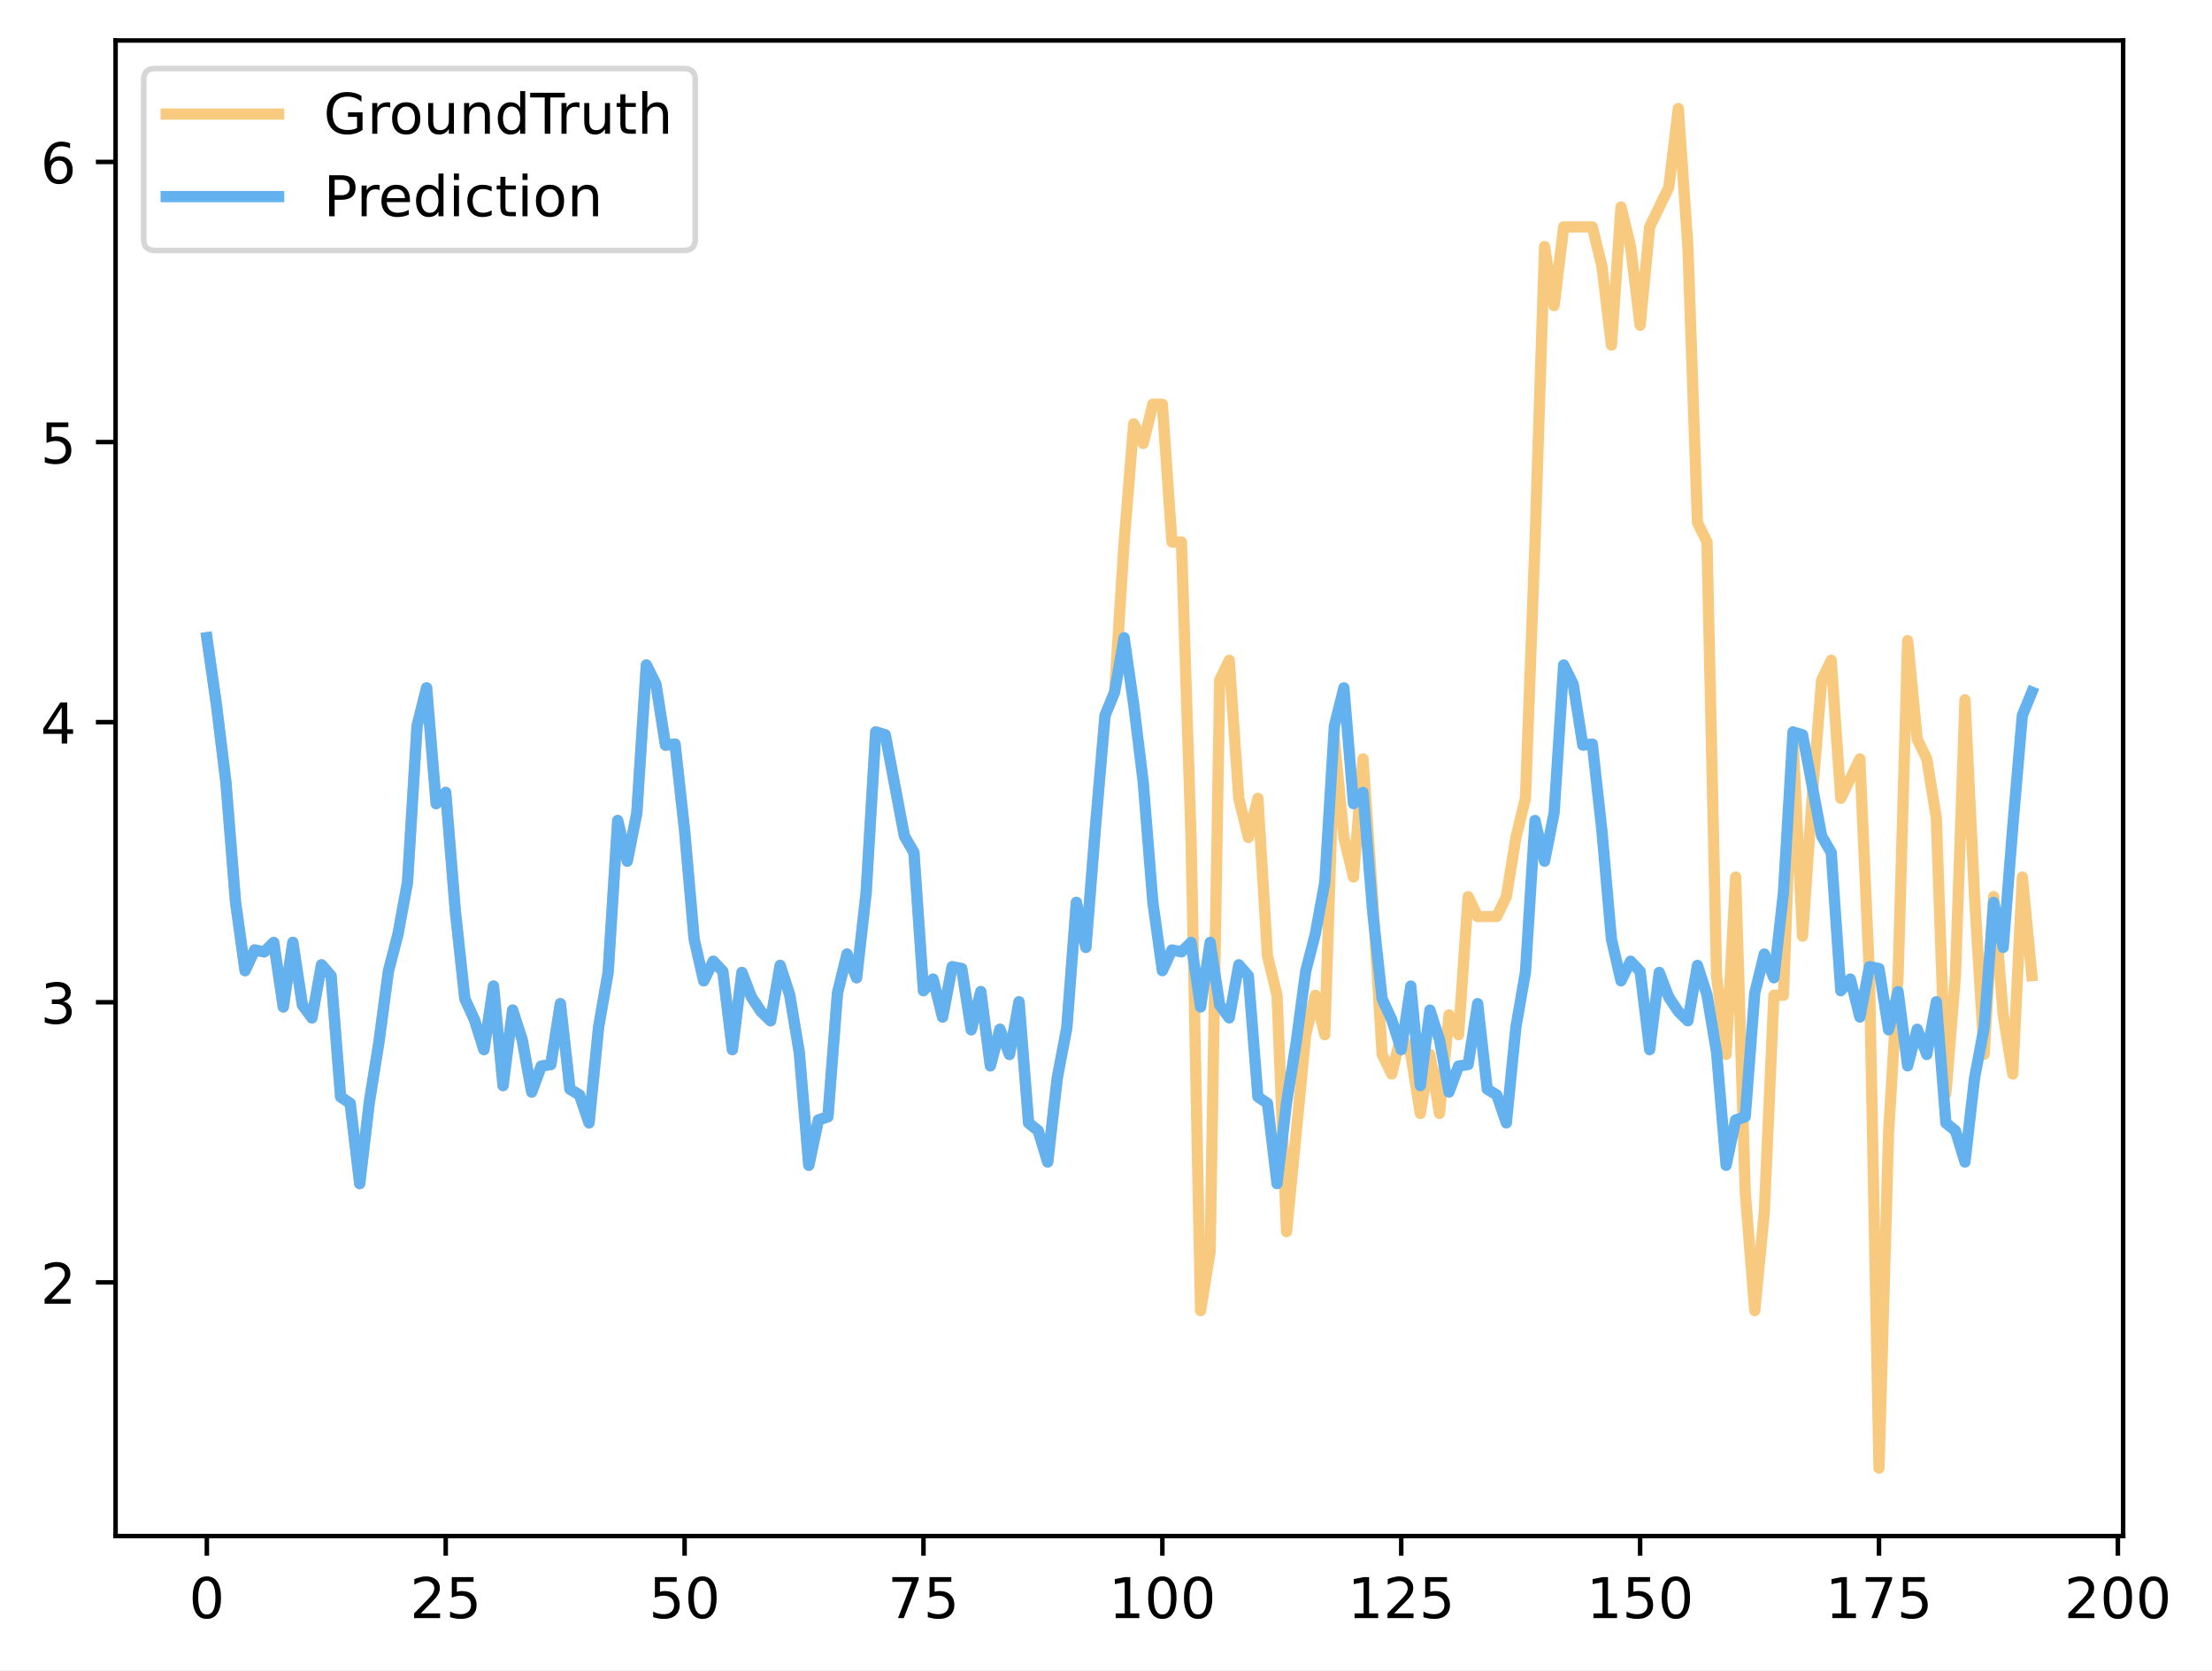
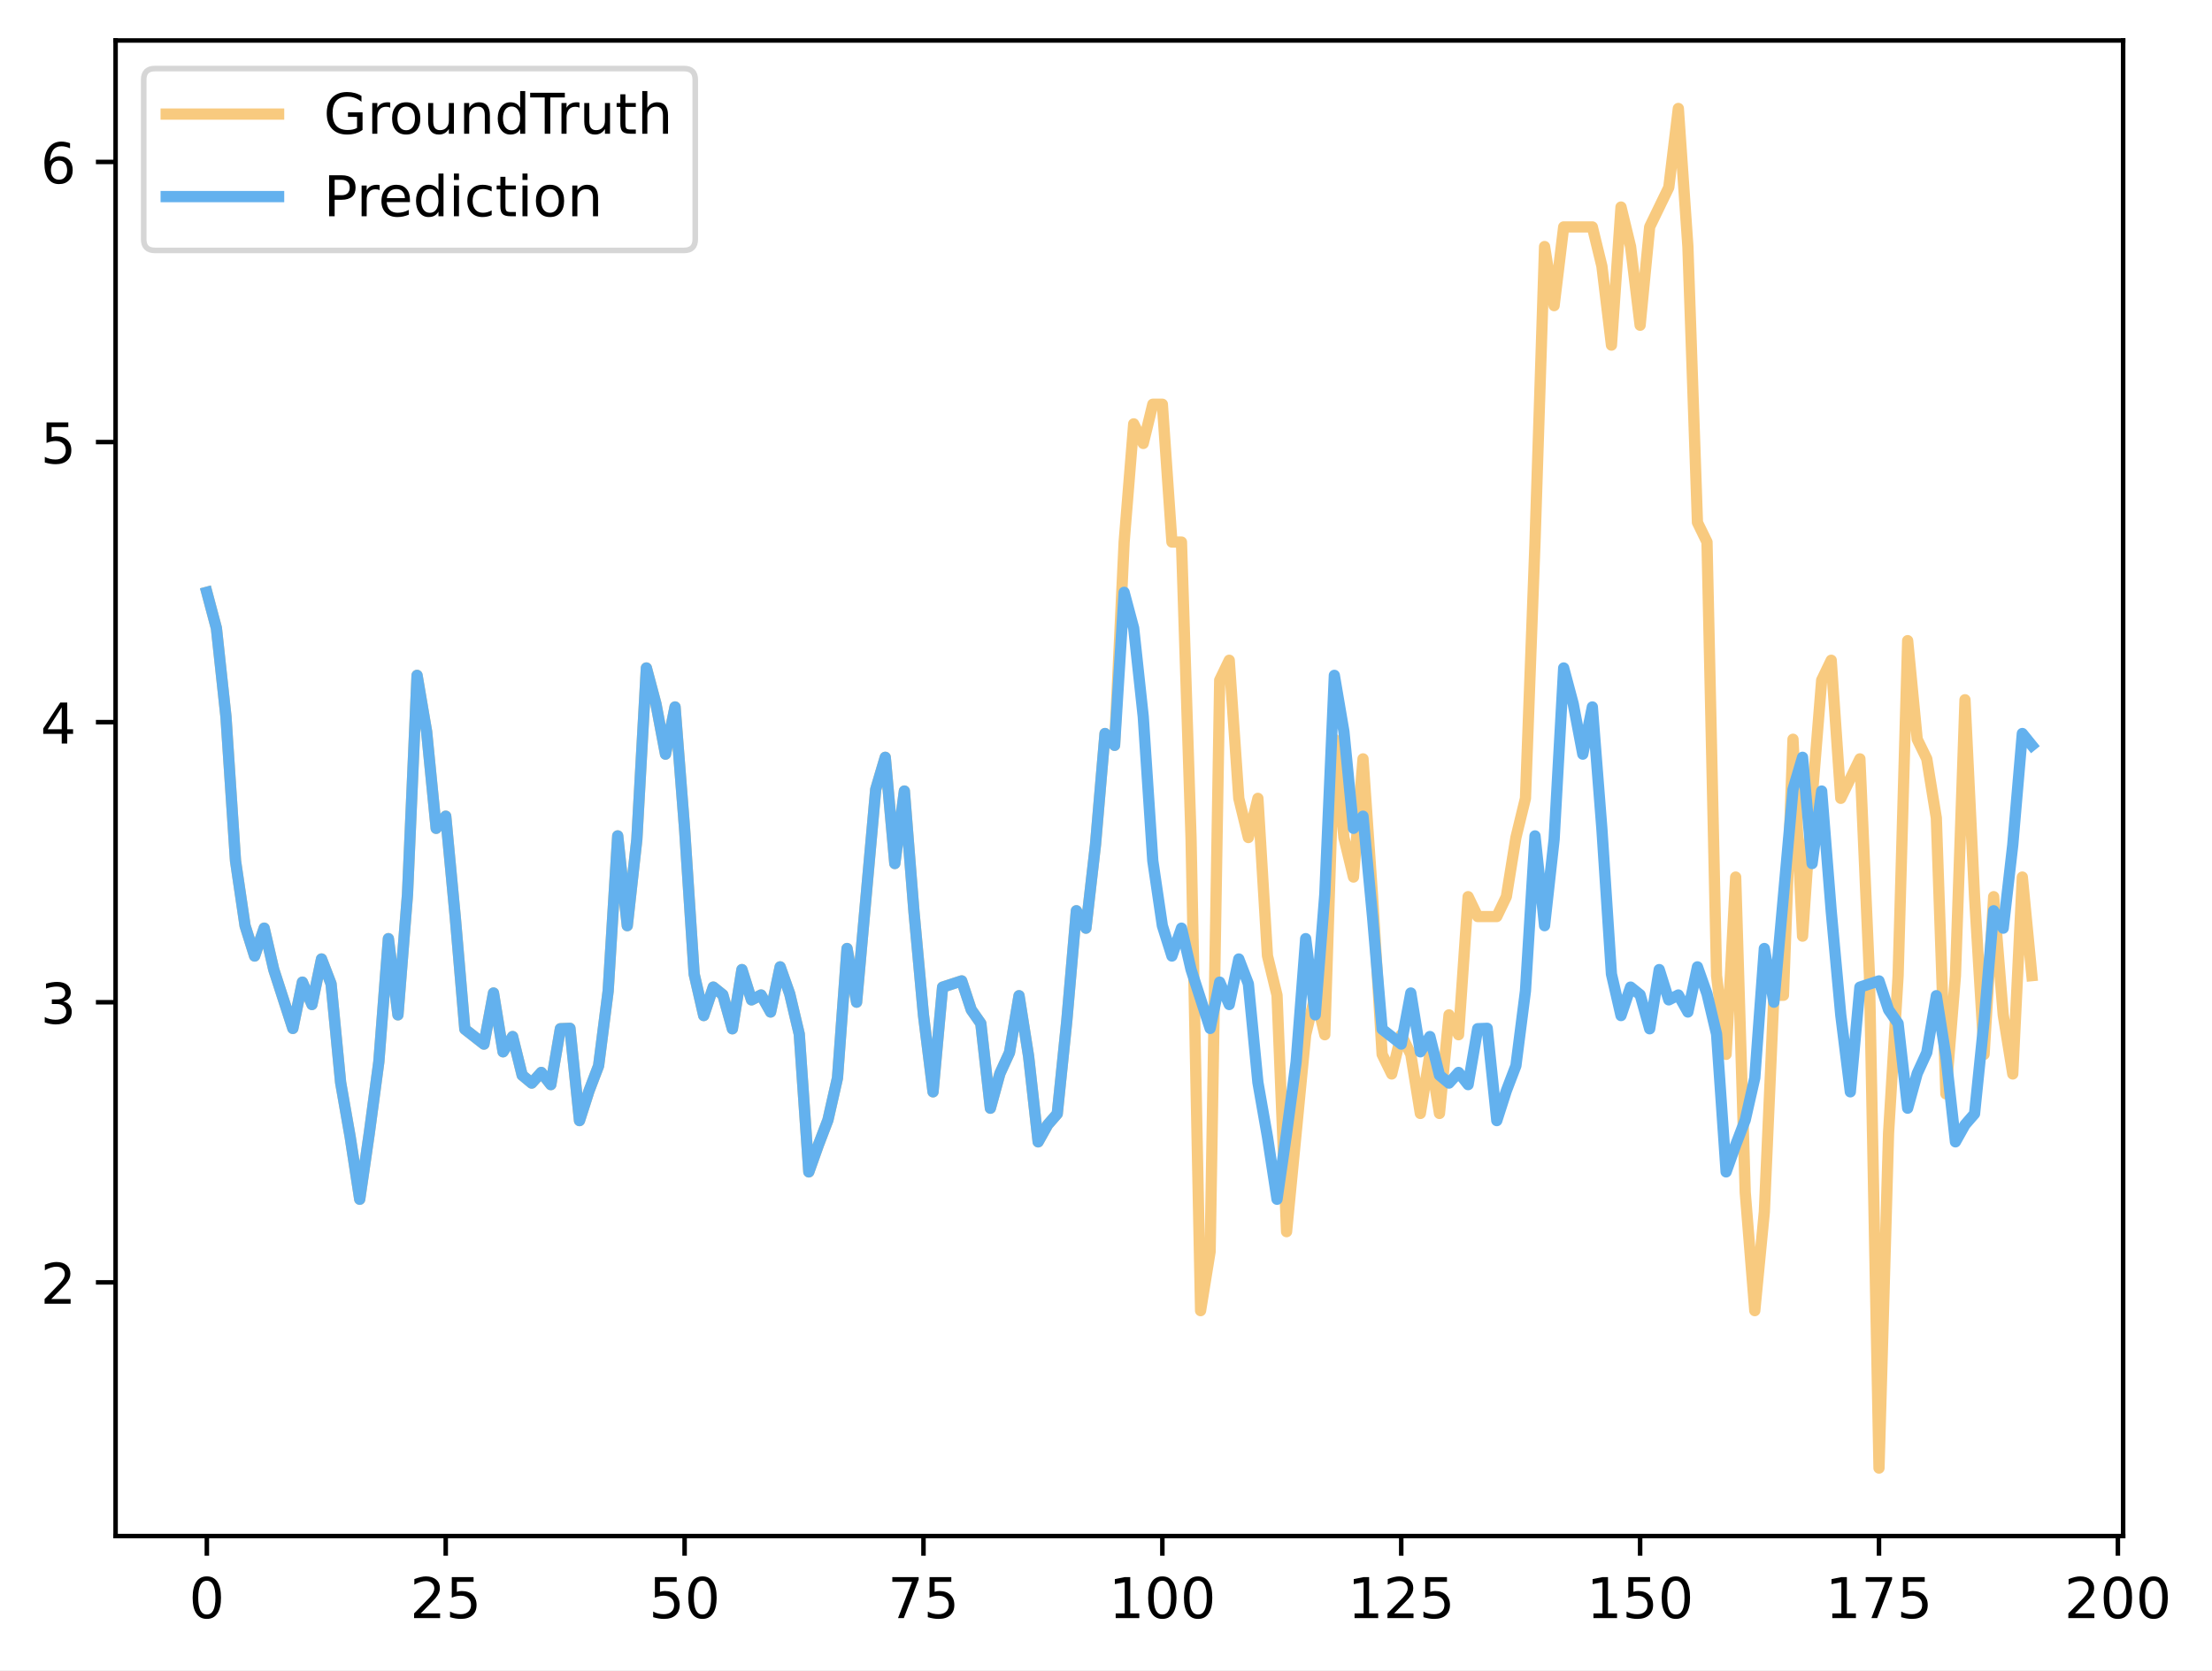
<svg xmlns="http://www.w3.org/2000/svg" xmlns:xlink="http://www.w3.org/1999/xlink" width="393.491pt" height="297.19pt" viewBox="0 0 393.491 297.19" version="1.1">
  <defs>
    <style type="text/css">*{stroke-linejoin: round; stroke-linecap: butt}</style>
  </defs>
  <g id="figure_1">
    <g id="patch_1">
      <path d="M 0 297.19  L 393.491 297.19  L 393.491 0  L 0 0  z " style="fill: #ffffff" />
    </g>
    <g id="axes_1">
      <g id="patch_2">
        <path d="M 20.562 273.312  L 377.683 273.312  L 377.683 7.2  L 20.562 7.2  z " style="fill: #ffffff" />
      </g>
      <g id="matplotlib.axis_1">
        <g id="xtick_1">
          <g id="line2d_1">
            <defs>
-               <path id="mded40fdc91" d="M 0 0  L 0 3.5  " style="stroke: #000000; stroke-width: 0.8" />
+               <path id="m5c684d5321" d="M 0 0  L 0 3.5  " style="stroke: #000000; stroke-width: 0.8" />
            </defs>
            <g>
-               <use xlink:href="#mded40fdc91" x="36.795" y="273.312" style="stroke: #000000; stroke-width: 0.8" />
+               <use xlink:href="#m5c684d5321" x="36.795" y="273.312" style="stroke: #000000; stroke-width: 0.8" />
            </g>
          </g>
          <g id="text_1">
            <g transform="translate(33.61398 287.9104) scale(0.1 -0.1)">
              <defs>
                <path id="DejaVuSans-30" d="M 2034 4250  Q 1547 4250 1301 3770  Q 1056 3291 1056 2328  Q 1056 1369 1301 889  Q 1547 409 2034 409  Q 2525 409 2770 889  Q 3016 1369 3016 2328  Q 3016 3291 2770 3770  Q 2525 4250 2034 4250  z M 2034 4750  Q 2819 4750 3233 4129  Q 3647 3509 3647 2328  Q 3647 1150 3233 529  Q 2819 -91 2034 -91  Q 1250 -91 836 529  Q 422 1150 422 2328  Q 422 3509 836 4129  Q 1250 4750 2034 4750  z " transform="scale(0.015625)" />
              </defs>
              <use xlink:href="#DejaVuSans-30" />
            </g>
          </g>
        </g>
        <g id="xtick_2">
          <g id="line2d_2">
            <g>
-               <use xlink:href="#mded40fdc91" x="79.289" y="273.312" style="stroke: #000000; stroke-width: 0.8" />
+               <use xlink:href="#m5c684d5321" x="79.289" y="273.312" style="stroke: #000000; stroke-width: 0.8" />
            </g>
          </g>
          <g id="text_2">
            <g transform="translate(72.92678 287.9104) scale(0.1 -0.1)">
              <defs>
                <path id="DejaVuSans-32" d="M 1228 531  L 3431 531  L 3431 0  L 469 0  L 469 531  Q 828 903 1448 1529  Q 2069 2156 2228 2338  Q 2531 2678 2651 2914  Q 2772 3150 2772 3378  Q 2772 3750 2511 3984  Q 2250 4219 1831 4219  Q 1534 4219 1204 4116  Q 875 4013 500 3803  L 500 4441  Q 881 4594 1212 4672  Q 1544 4750 1819 4750  Q 2544 4750 2975 4387  Q 3406 4025 3406 3419  Q 3406 3131 3298 2873  Q 3191 2616 2906 2266  Q 2828 2175 2409 1742  Q 1991 1309 1228 531  z " transform="scale(0.015625)" />
                <path id="DejaVuSans-35" d="M 691 4666  L 3169 4666  L 3169 4134  L 1269 4134  L 1269 2991  Q 1406 3038 1543 3061  Q 1681 3084 1819 3084  Q 2600 3084 3056 2656  Q 3513 2228 3513 1497  Q 3513 744 3044 326  Q 2575 -91 1722 -91  Q 1428 -91 1123 -41  Q 819 9 494 109  L 494 744  Q 775 591 1075 516  Q 1375 441 1709 441  Q 2250 441 2565 725  Q 2881 1009 2881 1497  Q 2881 1984 2565 2268  Q 2250 2553 1709 2553  Q 1456 2553 1204 2497  Q 953 2441 691 2322  L 691 4666  z " transform="scale(0.015625)" />
              </defs>
              <use xlink:href="#DejaVuSans-32" />
              <use xlink:href="#DejaVuSans-35" x="63.623" />
            </g>
          </g>
        </g>
        <g id="xtick_3">
          <g id="line2d_3">
            <g>
-               <use xlink:href="#mded40fdc91" x="121.783" y="273.312" style="stroke: #000000; stroke-width: 0.8" />
+               <use xlink:href="#m5c684d5321" x="121.783" y="273.312" style="stroke: #000000; stroke-width: 0.8" />
            </g>
          </g>
          <g id="text_3">
            <g transform="translate(115.4208 287.9104) scale(0.1 -0.1)">
              <use xlink:href="#DejaVuSans-35" />
              <use xlink:href="#DejaVuSans-30" x="63.623" />
            </g>
          </g>
        </g>
        <g id="xtick_4">
          <g id="line2d_4">
            <g>
-               <use xlink:href="#mded40fdc91" x="164.277" y="273.312" style="stroke: #000000; stroke-width: 0.8" />
+               <use xlink:href="#m5c684d5321" x="164.277" y="273.312" style="stroke: #000000; stroke-width: 0.8" />
            </g>
          </g>
          <g id="text_4">
            <g transform="translate(157.9149 287.9104) scale(0.1 -0.1)">
              <defs>
                <path id="DejaVuSans-37" d="M 525 4666  L 3525 4666  L 3525 4397  L 1831 0  L 1172 0  L 2766 4134  L 525 4134  L 525 4666  z " transform="scale(0.015625)" />
              </defs>
              <use xlink:href="#DejaVuSans-37" />
              <use xlink:href="#DejaVuSans-35" x="63.623" />
            </g>
          </g>
        </g>
        <g id="xtick_5">
          <g id="line2d_5">
            <g>
-               <use xlink:href="#mded40fdc91" x="206.771" y="273.312" style="stroke: #000000; stroke-width: 0.8" />
+               <use xlink:href="#m5c684d5321" x="206.771" y="273.312" style="stroke: #000000; stroke-width: 0.8" />
            </g>
          </g>
          <g id="text_5">
            <g transform="translate(197.2277 287.9104) scale(0.1 -0.1)">
              <defs>
                <path id="DejaVuSans-31" d="M 794 531  L 1825 531  L 1825 4091  L 703 3866  L 703 4441  L 1819 4666  L 2450 4666  L 2450 531  L 3481 531  L 3481 0  L 794 0  L 794 531  z " transform="scale(0.015625)" />
              </defs>
              <use xlink:href="#DejaVuSans-31" />
              <use xlink:href="#DejaVuSans-30" x="63.623" />
              <use xlink:href="#DejaVuSans-30" x="127.246" />
            </g>
          </g>
        </g>
        <g id="xtick_6">
          <g id="line2d_6">
            <g>
-               <use xlink:href="#mded40fdc91" x="249.265" y="273.312" style="stroke: #000000; stroke-width: 0.8" />
+               <use xlink:href="#m5c684d5321" x="249.265" y="273.312" style="stroke: #000000; stroke-width: 0.8" />
            </g>
          </g>
          <g id="text_6">
            <g transform="translate(239.7217 287.9104) scale(0.1 -0.1)">
              <use xlink:href="#DejaVuSans-31" />
              <use xlink:href="#DejaVuSans-32" x="63.623" />
              <use xlink:href="#DejaVuSans-35" x="127.246" />
            </g>
          </g>
        </g>
        <g id="xtick_7">
          <g id="line2d_7">
            <g>
-               <use xlink:href="#mded40fdc91" x="291.76" y="273.312" style="stroke: #000000; stroke-width: 0.8" />
+               <use xlink:href="#m5c684d5321" x="291.76" y="273.312" style="stroke: #000000; stroke-width: 0.8" />
            </g>
          </g>
          <g id="text_7">
            <g transform="translate(282.2158 287.9104) scale(0.1 -0.1)">
              <use xlink:href="#DejaVuSans-31" />
              <use xlink:href="#DejaVuSans-35" x="63.623" />
              <use xlink:href="#DejaVuSans-30" x="127.246" />
            </g>
          </g>
        </g>
        <g id="xtick_8">
          <g id="line2d_8">
            <g>
-               <use xlink:href="#mded40fdc91" x="334.254" y="273.312" style="stroke: #000000; stroke-width: 0.8" />
+               <use xlink:href="#m5c684d5321" x="334.254" y="273.312" style="stroke: #000000; stroke-width: 0.8" />
            </g>
          </g>
          <g id="text_8">
            <g transform="translate(324.7098 287.9104) scale(0.1 -0.1)">
              <use xlink:href="#DejaVuSans-31" />
              <use xlink:href="#DejaVuSans-37" x="63.623" />
              <use xlink:href="#DejaVuSans-35" x="127.246" />
            </g>
          </g>
        </g>
        <g id="xtick_9">
          <g id="line2d_9">
            <g>
-               <use xlink:href="#mded40fdc91" x="376.748" y="273.312" style="stroke: #000000; stroke-width: 0.8" />
+               <use xlink:href="#m5c684d5321" x="376.748" y="273.312" style="stroke: #000000; stroke-width: 0.8" />
            </g>
          </g>
          <g id="text_9">
            <g transform="translate(367.2039 287.9104) scale(0.1 -0.1)">
              <use xlink:href="#DejaVuSans-32" />
              <use xlink:href="#DejaVuSans-30" x="63.623" />
              <use xlink:href="#DejaVuSans-30" x="127.246" />
            </g>
          </g>
        </g>
      </g>
      <g id="matplotlib.axis_2">
        <g id="ytick_1">
          <g id="line2d_10">
            <defs>
-               <path id="m0967b51add" d="M 0 0  L -3.5 0  " style="stroke: #000000; stroke-width: 0.8" />
+               <path id="m538bad7511" d="M 0 0  L -3.5 0  " style="stroke: #000000; stroke-width: 0.8" />
            </defs>
            <g>
-               <use xlink:href="#m0967b51add" x="20.562" y="228.173" style="stroke: #000000; stroke-width: 0.8" />
+               <use xlink:href="#m538bad7511" x="20.562" y="228.173" style="stroke: #000000; stroke-width: 0.8" />
            </g>
          </g>
          <g id="text_10">
            <g transform="translate(7.2 231.9718) scale(0.1 -0.1)">
              <use xlink:href="#DejaVuSans-32" />
            </g>
          </g>
        </g>
        <g id="ytick_2">
          <g id="line2d_11">
            <g>
-               <use xlink:href="#m0967b51add" x="20.562" y="178.333" style="stroke: #000000; stroke-width: 0.8" />
+               <use xlink:href="#m538bad7511" x="20.562" y="178.333" style="stroke: #000000; stroke-width: 0.8" />
            </g>
          </g>
          <g id="text_11">
            <g transform="translate(7.2 182.1325) scale(0.1 -0.1)">
              <defs>
                <path id="DejaVuSans-33" d="M 2597 2516  Q 3050 2419 3304 2112  Q 3559 1806 3559 1356  Q 3559 666 3084 287  Q 2609 -91 1734 -91  Q 1441 -91 1130 -33  Q 819 25 488 141  L 488 750  Q 750 597 1062 519  Q 1375 441 1716 441  Q 2309 441 2620 675  Q 2931 909 2931 1356  Q 2931 1769 2642 2001  Q 2353 2234 1838 2234  L 1294 2234  L 1294 2753  L 1863 2753  Q 2328 2753 2575 2939  Q 2822 3125 2822 3475  Q 2822 3834 2567 4026  Q 2313 4219 1838 4219  Q 1578 4219 1281 4162  Q 984 4106 628 3988  L 628 4550  Q 988 4650 1302 4700  Q 1616 4750 1894 4750  Q 2613 4750 3031 4423  Q 3450 4097 3450 3541  Q 3450 3153 3228 2886  Q 3006 2619 2597 2516  z " transform="scale(0.015625)" />
              </defs>
              <use xlink:href="#DejaVuSans-33" />
            </g>
          </g>
        </g>
        <g id="ytick_3">
          <g id="line2d_12">
            <g>
-               <use xlink:href="#m0967b51add" x="20.562" y="128.494" style="stroke: #000000; stroke-width: 0.8" />
+               <use xlink:href="#m538bad7511" x="20.562" y="128.494" style="stroke: #000000; stroke-width: 0.8" />
            </g>
          </g>
          <g id="text_12">
            <g transform="translate(7.2 132.2931) scale(0.1 -0.1)">
              <defs>
                <path id="DejaVuSans-34" d="M 2419 4116  L 825 1625  L 2419 1625  L 2419 4116  z M 2253 4666  L 3047 4666  L 3047 1625  L 3713 1625  L 3713 1100  L 3047 1100  L 3047 0  L 2419 0  L 2419 1100  L 313 1100  L 313 1709  L 2253 4666  z " transform="scale(0.015625)" />
              </defs>
              <use xlink:href="#DejaVuSans-34" />
            </g>
          </g>
        </g>
        <g id="ytick_4">
          <g id="line2d_13">
            <g>
-               <use xlink:href="#m0967b51add" x="20.562" y="78.655" style="stroke: #000000; stroke-width: 0.8" />
+               <use xlink:href="#m538bad7511" x="20.562" y="78.655" style="stroke: #000000; stroke-width: 0.8" />
            </g>
          </g>
          <g id="text_13">
            <g transform="translate(7.2 82.45383) scale(0.1 -0.1)">
              <use xlink:href="#DejaVuSans-35" />
            </g>
          </g>
        </g>
        <g id="ytick_5">
          <g id="line2d_14">
            <g>
-               <use xlink:href="#m0967b51add" x="20.562" y="28.815" style="stroke: #000000; stroke-width: 0.8" />
+               <use xlink:href="#m538bad7511" x="20.562" y="28.815" style="stroke: #000000; stroke-width: 0.8" />
            </g>
          </g>
          <g id="text_14">
            <g transform="translate(7.2 32.61453) scale(0.1 -0.1)">
              <defs>
                <path id="DejaVuSans-36" d="M 2113 2584  Q 1688 2584 1439 2293  Q 1191 2003 1191 1497  Q 1191 994 1439 701  Q 1688 409 2113 409  Q 2538 409 2786 701  Q 3034 994 3034 1497  Q 3034 2003 2786 2293  Q 2538 2584 2113 2584  z M 3366 4563  L 3366 3988  Q 3128 4100 2886 4159  Q 2644 4219 2406 4219  Q 1781 4219 1451 3797  Q 1122 3375 1075 2522  Q 1259 2794 1537 2939  Q 1816 3084 2150 3084  Q 2853 3084 3261 2657  Q 3669 2231 3669 1497  Q 3669 778 3244 343  Q 2819 -91 2113 -91  Q 1303 -91 875 529  Q 447 1150 447 2328  Q 447 3434 972 4092  Q 1497 4750 2381 4750  Q 2619 4750 2861 4703  Q 3103 4656 3366 4563  z " transform="scale(0.015625)" />
              </defs>
              <use xlink:href="#DejaVuSans-36" />
            </g>
          </g>
        </g>
      </g>
      <g id="line2d_15">
-         <path d="M 36.795 113.464  L 38.495 125.352  L 40.195 139.24  L 41.895 160.473  L 43.594 172.721  L 45.294 169.021  L 46.994 169.375  L 48.694 167.687  L 50.393 179.173  L 52.093 167.671  L 53.793 178.817  L 55.493 181.114  L 57.192 171.664  L 58.892 173.624  L 60.592 195.163  L 62.292 196.315  L 63.991 210.605  L 65.691 196.165  L 67.391 185.558  L 69.091 172.821  L 70.79 166.25  L 72.49 157.005  L 74.19 129.161  L 75.89 122.388  L 77.59 142.999  L 79.289 140.994  L 80.989 162.007  L 82.689 177.714  L 84.389 181.413  L 86.088 186.764  L 87.788 175.446  L 89.488 193.164  L 91.188 179.718  L 92.887 184.993  L 94.587 194.31  L 96.287 189.682  L 97.987 189.417  L 99.686 178.575  L 101.386 193.788  L 103.086 194.828  L 104.786 199.794  L 106.485 182.752  L 108.185 172.983  L 109.885 145.988  L 111.585 153.234  L 113.285 144.65  L 114.984 118.311  L 116.684 121.755  L 118.384 132.583  L 120.084 132.393  L 121.783 147.8  L 123.483 167.105  L 125.183 174.528  L 126.883 171.029  L 128.582 172.829  L 130.282 186.768  L 131.982 173.025  L 133.682 177.432  L 135.381 179.983  L 137.081 181.636  L 138.781 171.773  L 140.481 177.034  L 142.18 187.246  L 143.88 207.346  L 145.58 199.276  L 147.28 198.706  L 148.98 176.683  L 150.679 169.748  L 152.379 173.981  L 154.079 158.852  L 155.779 130.225  L 157.478 130.735  L 160.878 148.75  L 162.578 151.695  L 164.277 176.277  L 165.977 174.205  L 167.677 180.971  L 169.377 172.005  L 171.076 172.328  L 172.776 183.235  L 174.476 176.437  L 176.176 189.647  L 177.875 183.134  L 179.575 187.628  L 181.275 178.239  L 182.975 199.815  L 184.675 201.186  L 186.374 206.76  L 188.074 191.807  L 189.774 182.872  L 191.474 160.557  L 193.173 168.571  L 194.873 147.104  L 196.573 127.31  L 198.273 123.152  L 199.972 96.447  L 201.672 75.415  L 203.372 78.904  L 205.072 71.926  L 206.771 71.926  L 208.471 96.447  L 210.171 96.447  L 211.871 149.028  L 213.57 233.206  L 215.27 222.69  L 216.97 121.018  L 218.67 117.479  L 220.37 142.05  L 222.069 149.028  L 223.769 142.05  L 225.469 170.06  L 227.169 177.087  L 228.868 219.152  L 232.268 184.115  L 233.968 177.087  L 235.667 184.115  L 237.367 131.534  L 239.067 149.028  L 240.767 156.055  L 242.466 135.023  L 244.166 159.544  L 245.866 187.603  L 247.566 191.092  L 249.265 184.115  L 250.965 187.603  L 252.665 198.119  L 254.365 187.603  L 256.065 198.119  L 257.764 180.576  L 259.464 184.115  L 261.164 159.544  L 262.864 163.082  L 266.263 163.082  L 267.963 159.544  L 269.663 149.028  L 271.362 142.05  L 273.062 96.447  L 274.762 43.867  L 276.462 54.383  L 278.161 40.378  L 283.261 40.378  L 284.96 47.356  L 286.66 61.41  L 288.36 36.839  L 290.06 43.867  L 291.76 57.872  L 293.459 40.378  L 296.859 33.351  L 298.559 19.296  L 300.258 43.867  L 301.958 92.959  L 303.658 96.447  L 305.358 173.599  L 307.057 187.603  L 308.757 156.055  L 310.457 212.174  L 312.157 233.206  L 313.856 215.663  L 315.556 177.087  L 317.256 177.087  L 318.956 131.534  L 320.655 166.571  L 322.355 142.05  L 324.055 121.018  L 325.755 117.479  L 327.455 142.05  L 330.854 135.023  L 332.554 173.599  L 334.254 261.216  L 335.953 201.658  L 337.653 173.599  L 339.353 113.991  L 341.053 131.534  L 342.752 135.023  L 344.452 145.539  L 346.152 194.631  L 347.852 173.599  L 349.551 124.507  L 351.251 159.544  L 352.951 187.603  L 354.651 159.544  L 356.35 180.576  L 358.05 191.092  L 359.75 156.055  L 361.45 173.599  L 361.45 173.599  " clip-path="url(#pd0ba9a5b04)" style="fill: none; stroke: #f8ca7f; stroke-width: 2; stroke-linecap: square" />
+         <path d="M 36.795 105.388  L 38.495 111.77  L 40.195 127.52  L 41.895 153.174  L 43.594 164.71  L 45.294 170.108  L 46.994 165.146  L 48.694 172.5  L 52.093 182.992  L 53.793 174.75  L 55.493 178.737  L 57.192 170.629  L 58.892 175.053  L 60.592 192.601  L 62.292 202.293  L 63.991 213.385  L 65.691 201.639  L 67.391 188.924  L 69.091 167.012  L 70.79 180.577  L 72.49 159.137  L 74.19 120.165  L 75.89 130.162  L 77.59 147.39  L 79.289 145.223  L 80.989 163.218  L 82.689 183.12  L 86.088 185.782  L 87.788 176.685  L 89.488 187.151  L 91.188 184.431  L 92.887 191.303  L 94.587 192.716  L 96.287 190.819  L 97.987 192.991  L 99.686 183.036  L 101.386 182.968  L 103.086 199.393  L 104.786 194.085  L 106.485 189.63  L 108.185 176.324  L 109.885 148.727  L 111.585 164.707  L 113.285 149.373  L 114.984 118.852  L 116.684 125.232  L 118.384 134.188  L 120.084 125.787  L 121.783 147.506  L 123.483 173.314  L 125.183 180.703  L 126.883 175.631  L 128.582 176.998  L 130.282 183.057  L 131.982 172.516  L 133.682 177.909  L 135.381 177.036  L 137.081 180.072  L 138.781 172.031  L 140.481 176.834  L 142.18 184.006  L 143.88 208.519  L 145.58 203.734  L 147.28 199.284  L 148.98 191.797  L 150.679 168.765  L 152.379 178.323  L 155.779 140.471  L 157.478 134.743  L 159.178 153.651  L 160.878 140.749  L 162.578 162.148  L 164.277 180.639  L 165.977 194.274  L 167.677 175.64  L 171.076 174.53  L 172.776 179.671  L 174.476 182.102  L 176.176 197.184  L 177.875 191.007  L 179.575 187.287  L 181.275 177.164  L 182.975 187.94  L 184.675 203.172  L 186.374 200.13  L 188.074 198.176  L 189.774 181.612  L 191.474 162.049  L 193.173 165.153  L 194.873 150.328  L 196.573 130.513  L 198.273 132.618  L 199.972 96.447  L 201.672 75.415  L 203.372 78.904  L 205.072 71.926  L 206.771 71.926  L 208.471 96.447  L 210.171 96.447  L 211.871 149.028  L 213.57 233.206  L 215.27 222.69  L 216.97 121.018  L 218.67 117.479  L 220.37 142.05  L 222.069 149.028  L 223.769 142.05  L 225.469 170.06  L 227.169 177.087  L 228.868 219.152  L 232.268 184.115  L 233.968 177.087  L 235.667 184.115  L 237.367 131.534  L 239.067 149.028  L 240.767 156.055  L 242.466 135.023  L 244.166 159.544  L 245.866 187.603  L 247.566 191.092  L 249.265 184.115  L 250.965 187.603  L 252.665 198.119  L 254.365 187.603  L 256.065 198.119  L 257.764 180.576  L 259.464 184.115  L 261.164 159.544  L 262.864 163.082  L 266.263 163.082  L 267.963 159.544  L 269.663 149.028  L 271.362 142.05  L 273.062 96.447  L 274.762 43.867  L 276.462 54.383  L 278.161 40.378  L 283.261 40.378  L 284.96 47.356  L 286.66 61.41  L 288.36 36.839  L 290.06 43.867  L 291.76 57.872  L 293.459 40.378  L 296.859 33.351  L 298.559 19.296  L 300.258 43.867  L 301.958 92.959  L 303.658 96.447  L 305.358 173.599  L 307.057 187.603  L 308.757 156.055  L 310.457 212.174  L 312.157 233.206  L 313.856 215.663  L 315.556 177.087  L 317.256 177.087  L 318.956 131.534  L 320.655 166.571  L 322.355 142.05  L 324.055 121.018  L 325.755 117.479  L 327.455 142.05  L 330.854 135.023  L 332.554 173.599  L 334.254 261.216  L 335.953 201.658  L 337.653 173.599  L 339.353 113.991  L 341.053 131.534  L 342.752 135.023  L 344.452 145.539  L 346.152 194.631  L 347.852 173.599  L 349.551 124.507  L 351.251 159.544  L 352.951 187.603  L 354.651 159.544  L 356.35 180.576  L 358.05 191.092  L 359.75 156.055  L 361.45 173.599  L 361.45 173.599  " clip-path="url(#pdd59b80b9d)" style="fill: none; stroke: #f8ca7f; stroke-width: 2; stroke-linecap: square" />
      </g>
      <g id="line2d_16">
-         <path d="M 36.795 113.464  L 38.495 125.352  L 40.195 139.24  L 41.895 160.473  L 43.594 172.721  L 45.294 169.021  L 46.994 169.375  L 48.694 167.687  L 50.393 179.173  L 52.093 167.671  L 53.793 178.817  L 55.493 181.114  L 57.192 171.664  L 58.892 173.624  L 60.592 195.163  L 62.292 196.315  L 63.991 210.605  L 65.691 196.165  L 67.391 185.558  L 69.091 172.821  L 70.79 166.25  L 72.49 157.005  L 74.19 129.161  L 75.89 122.388  L 77.59 142.999  L 79.289 140.994  L 80.989 162.007  L 82.689 177.714  L 84.389 181.413  L 86.088 186.764  L 87.788 175.446  L 89.488 193.164  L 91.188 179.718  L 92.887 184.993  L 94.587 194.31  L 96.287 189.682  L 97.987 189.417  L 99.686 178.575  L 101.386 193.788  L 103.086 194.828  L 104.786 199.794  L 106.485 182.752  L 108.185 172.983  L 109.885 145.988  L 111.585 153.234  L 113.285 144.65  L 114.984 118.311  L 116.684 121.755  L 118.384 132.583  L 120.084 132.393  L 121.783 147.8  L 123.483 167.105  L 125.183 174.528  L 126.883 171.029  L 128.582 172.829  L 130.282 186.768  L 131.982 173.025  L 133.682 177.432  L 135.381 179.983  L 137.081 181.636  L 138.781 171.773  L 140.481 177.034  L 142.18 187.246  L 143.88 207.346  L 145.58 199.276  L 147.28 198.706  L 148.98 176.683  L 150.679 169.748  L 152.379 173.981  L 154.079 158.852  L 155.779 130.225  L 157.478 130.735  L 160.878 148.75  L 162.578 151.695  L 164.277 176.277  L 165.977 174.205  L 167.677 180.971  L 169.377 172.005  L 171.076 172.328  L 172.776 183.235  L 174.476 176.437  L 176.176 189.647  L 177.875 183.134  L 179.575 187.628  L 181.275 178.239  L 182.975 199.815  L 184.675 201.186  L 186.374 206.76  L 188.074 191.807  L 189.774 182.872  L 191.474 160.557  L 193.173 168.571  L 194.873 147.104  L 196.573 127.31  L 198.273 123.152  L 199.972 113.464  L 201.672 125.352  L 203.372 139.24  L 205.072 160.473  L 206.771 172.721  L 208.471 169.021  L 210.171 169.375  L 211.871 167.687  L 213.57 179.173  L 215.27 167.671  L 216.97 178.817  L 218.67 181.114  L 220.37 171.664  L 222.069 173.624  L 223.769 195.163  L 225.469 196.315  L 227.169 210.605  L 228.868 196.165  L 230.568 185.558  L 232.268 172.821  L 233.968 166.25  L 235.667 157.005  L 237.367 129.161  L 239.067 122.388  L 240.767 142.999  L 242.466 140.994  L 244.166 162.007  L 245.866 177.714  L 247.566 181.413  L 249.265 186.764  L 250.965 175.446  L 252.665 193.164  L 254.365 179.718  L 256.065 184.993  L 257.764 194.31  L 259.464 189.682  L 261.164 189.417  L 262.864 178.575  L 264.563 193.788  L 266.263 194.828  L 267.963 199.794  L 269.663 182.752  L 271.362 172.983  L 273.062 145.988  L 274.762 153.234  L 276.462 144.65  L 278.161 118.311  L 279.861 121.755  L 281.561 132.583  L 283.261 132.393  L 284.96 147.8  L 286.66 167.105  L 288.36 174.528  L 290.06 171.029  L 291.76 172.829  L 293.459 186.768  L 295.159 173.025  L 296.859 177.432  L 298.559 179.983  L 300.258 181.636  L 301.958 171.773  L 303.658 177.034  L 305.358 187.246  L 307.057 207.346  L 308.757 199.276  L 310.457 198.706  L 312.157 176.683  L 313.856 169.748  L 315.556 173.981  L 317.256 158.852  L 318.956 130.225  L 320.655 130.735  L 324.055 148.75  L 325.755 151.695  L 327.455 176.277  L 329.154 174.205  L 330.854 180.971  L 332.554 172.005  L 334.254 172.328  L 335.953 183.235  L 337.653 176.437  L 339.353 189.647  L 341.053 183.134  L 342.752 187.628  L 344.452 178.239  L 346.152 199.815  L 347.852 201.186  L 349.551 206.76  L 351.251 191.807  L 352.951 182.872  L 354.651 160.557  L 356.35 168.571  L 358.05 147.104  L 359.75 127.31  L 361.45 123.152  L 361.45 123.152  " clip-path="url(#pd0ba9a5b04)" style="fill: none; stroke: #63b1ee; stroke-width: 2; stroke-linecap: square" />
+         <path d="M 36.795 105.388  L 38.495 111.77  L 40.195 127.52  L 41.895 153.174  L 43.594 164.71  L 45.294 170.108  L 46.994 165.146  L 48.694 172.5  L 52.093 182.992  L 53.793 174.75  L 55.493 178.737  L 57.192 170.629  L 58.892 175.053  L 60.592 192.601  L 62.292 202.293  L 63.991 213.385  L 65.691 201.639  L 67.391 188.924  L 69.091 167.012  L 70.79 180.577  L 72.49 159.137  L 74.19 120.165  L 75.89 130.162  L 77.59 147.39  L 79.289 145.223  L 80.989 163.218  L 82.689 183.12  L 86.088 185.782  L 87.788 176.685  L 89.488 187.151  L 91.188 184.431  L 92.887 191.303  L 94.587 192.716  L 96.287 190.819  L 97.987 192.991  L 99.686 183.036  L 101.386 182.968  L 103.086 199.393  L 104.786 194.085  L 106.485 189.63  L 108.185 176.324  L 109.885 148.727  L 111.585 164.707  L 113.285 149.373  L 114.984 118.852  L 116.684 125.232  L 118.384 134.188  L 120.084 125.787  L 121.783 147.506  L 123.483 173.314  L 125.183 180.703  L 126.883 175.631  L 128.582 176.998  L 130.282 183.057  L 131.982 172.516  L 133.682 177.909  L 135.381 177.036  L 137.081 180.072  L 138.781 172.031  L 140.481 176.834  L 142.18 184.006  L 143.88 208.519  L 145.58 203.734  L 147.28 199.284  L 148.98 191.797  L 150.679 168.765  L 152.379 178.323  L 155.779 140.471  L 157.478 134.743  L 159.178 153.651  L 160.878 140.749  L 162.578 162.148  L 164.277 180.639  L 165.977 194.274  L 167.677 175.64  L 171.076 174.53  L 172.776 179.671  L 174.476 182.102  L 176.176 197.184  L 177.875 191.007  L 179.575 187.287  L 181.275 177.164  L 182.975 187.94  L 184.675 203.172  L 186.374 200.13  L 188.074 198.176  L 189.774 181.612  L 191.474 162.049  L 193.173 165.153  L 194.873 150.328  L 196.573 130.513  L 198.273 132.618  L 199.972 105.388  L 201.672 111.77  L 203.372 127.52  L 205.072 153.174  L 206.771 164.71  L 208.471 170.108  L 210.171 165.146  L 211.871 172.5  L 215.27 182.992  L 216.97 174.75  L 218.67 178.737  L 220.37 170.629  L 222.069 175.053  L 223.769 192.601  L 225.469 202.293  L 227.169 213.385  L 228.868 201.639  L 230.568 188.924  L 232.268 167.012  L 233.968 180.577  L 235.667 159.137  L 237.367 120.165  L 239.067 130.162  L 240.767 147.39  L 242.466 145.223  L 244.166 163.218  L 245.866 183.12  L 249.265 185.782  L 250.965 176.685  L 252.665 187.151  L 254.365 184.431  L 256.065 191.303  L 257.764 192.716  L 259.464 190.819  L 261.164 192.991  L 262.864 183.036  L 264.563 182.968  L 266.263 199.393  L 267.963 194.085  L 269.663 189.63  L 271.362 176.324  L 273.062 148.727  L 274.762 164.707  L 276.462 149.373  L 278.161 118.852  L 279.861 125.232  L 281.561 134.188  L 283.261 125.787  L 284.96 147.506  L 286.66 173.314  L 288.36 180.703  L 290.06 175.631  L 291.76 176.998  L 293.459 183.057  L 295.159 172.516  L 296.859 177.909  L 298.559 177.036  L 300.258 180.072  L 301.958 172.031  L 303.658 176.834  L 305.358 184.006  L 307.057 208.519  L 308.757 203.734  L 310.457 199.284  L 312.157 191.797  L 313.856 168.765  L 315.556 178.323  L 318.956 140.471  L 320.655 134.743  L 322.355 153.651  L 324.055 140.749  L 325.755 162.148  L 327.455 180.639  L 329.154 194.274  L 330.854 175.64  L 334.254 174.53  L 335.953 179.671  L 337.653 182.102  L 339.353 197.184  L 341.053 191.007  L 342.752 187.287  L 344.452 177.164  L 346.152 187.94  L 347.852 203.172  L 349.551 200.13  L 351.251 198.176  L 352.951 181.612  L 354.651 162.049  L 356.35 165.153  L 358.05 150.328  L 359.75 130.513  L 361.45 132.618  L 361.45 132.618  " clip-path="url(#pdd59b80b9d)" style="fill: none; stroke: #63b1ee; stroke-width: 2; stroke-linecap: square" />
      </g>
      <g id="patch_3">
        <path d="M 20.562 273.312  L 20.562 7.2  " style="fill: none; stroke: #000000; stroke-width: 0.8; stroke-linejoin: miter; stroke-linecap: square" />
      </g>
      <g id="patch_4">
        <path d="M 377.683 273.312  L 377.683 7.2  " style="fill: none; stroke: #000000; stroke-width: 0.8; stroke-linejoin: miter; stroke-linecap: square" />
      </g>
      <g id="patch_5">
        <path d="M 20.562 273.312  L 377.683 273.312  " style="fill: none; stroke: #000000; stroke-width: 0.8; stroke-linejoin: miter; stroke-linecap: square" />
      </g>
      <g id="patch_6">
        <path d="M 20.562 7.2  L 377.683 7.2  " style="fill: none; stroke: #000000; stroke-width: 0.8; stroke-linejoin: miter; stroke-linecap: square" />
      </g>
      <g id="legend_1">
        <g id="patch_7">
          <path d="M 27.562 44.556  L 121.678 44.556  Q 123.678 44.556 123.678 42.556  L 123.678 14.2  Q 123.678 12.2 121.678 12.2  L 27.562 12.2  Q 25.562 12.2 25.562 14.2  L 25.562 42.556  Q 25.562 44.556 27.562 44.556  z " style="fill: #ffffff; opacity: 0.8; stroke: #cccccc; stroke-linejoin: miter" />
        </g>
        <g id="line2d_17">
          <path d="M 29.562 20.298  L 39.562 20.298  L 49.562 20.298  " style="fill: none; stroke: #f8ca7f; stroke-width: 2; stroke-linecap: square" />
        </g>
        <g id="text_15">
          <g transform="translate(57.5625 23.79844) scale(0.1 -0.1)">
            <defs>
              <path id="DejaVuSans-47" d="M 3809 666  L 3809 1919  L 2778 1919  L 2778 2438  L 4434 2438  L 4434 434  Q 4069 175 3628 42  Q 3188 -91 2688 -91  Q 1594 -91 976 548  Q 359 1188 359 2328  Q 359 3472 976 4111  Q 1594 4750 2688 4750  Q 3144 4750 3555 4637  Q 3966 4525 4313 4306  L 4313 3634  Q 3963 3931 3569 4081  Q 3175 4231 2741 4231  Q 1884 4231 1454 3753  Q 1025 3275 1025 2328  Q 1025 1384 1454 906  Q 1884 428 2741 428  Q 3075 428 3337 486  Q 3600 544 3809 666  z " transform="scale(0.015625)" />
              <path id="DejaVuSans-72" d="M 2631 2963  Q 2534 3019 2420 3045  Q 2306 3072 2169 3072  Q 1681 3072 1420 2755  Q 1159 2438 1159 1844  L 1159 0  L 581 0  L 581 3500  L 1159 3500  L 1159 2956  Q 1341 3275 1631 3429  Q 1922 3584 2338 3584  Q 2397 3584 2469 3576  Q 2541 3569 2628 3553  L 2631 2963  z " transform="scale(0.015625)" />
              <path id="DejaVuSans-6f" d="M 1959 3097  Q 1497 3097 1228 2736  Q 959 2375 959 1747  Q 959 1119 1226 758  Q 1494 397 1959 397  Q 2419 397 2687 759  Q 2956 1122 2956 1747  Q 2956 2369 2687 2733  Q 2419 3097 1959 3097  z M 1959 3584  Q 2709 3584 3137 3096  Q 3566 2609 3566 1747  Q 3566 888 3137 398  Q 2709 -91 1959 -91  Q 1206 -91 779 398  Q 353 888 353 1747  Q 353 2609 779 3096  Q 1206 3584 1959 3584  z " transform="scale(0.015625)" />
              <path id="DejaVuSans-75" d="M 544 1381  L 544 3500  L 1119 3500  L 1119 1403  Q 1119 906 1312 657  Q 1506 409 1894 409  Q 2359 409 2629 706  Q 2900 1003 2900 1516  L 2900 3500  L 3475 3500  L 3475 0  L 2900 0  L 2900 538  Q 2691 219 2414 64  Q 2138 -91 1772 -91  Q 1169 -91 856 284  Q 544 659 544 1381  z M 1991 3584  L 1991 3584  z " transform="scale(0.015625)" />
              <path id="DejaVuSans-6e" d="M 3513 2113  L 3513 0  L 2938 0  L 2938 2094  Q 2938 2591 2744 2837  Q 2550 3084 2163 3084  Q 1697 3084 1428 2787  Q 1159 2491 1159 1978  L 1159 0  L 581 0  L 581 3500  L 1159 3500  L 1159 2956  Q 1366 3272 1645 3428  Q 1925 3584 2291 3584  Q 2894 3584 3203 3211  Q 3513 2838 3513 2113  z " transform="scale(0.015625)" />
              <path id="DejaVuSans-64" d="M 2906 2969  L 2906 4863  L 3481 4863  L 3481 0  L 2906 0  L 2906 525  Q 2725 213 2448 61  Q 2172 -91 1784 -91  Q 1150 -91 751 415  Q 353 922 353 1747  Q 353 2572 751 3078  Q 1150 3584 1784 3584  Q 2172 3584 2448 3432  Q 2725 3281 2906 2969  z M 947 1747  Q 947 1113 1208 752  Q 1469 391 1925 391  Q 2381 391 2643 752  Q 2906 1113 2906 1747  Q 2906 2381 2643 2742  Q 2381 3103 1925 3103  Q 1469 3103 1208 2742  Q 947 2381 947 1747  z " transform="scale(0.015625)" />
              <path id="DejaVuSans-54" d="M -19 4666  L 3928 4666  L 3928 4134  L 2272 4134  L 2272 0  L 1638 0  L 1638 4134  L -19 4134  L -19 4666  z " transform="scale(0.015625)" />
              <path id="DejaVuSans-74" d="M 1172 4494  L 1172 3500  L 2356 3500  L 2356 3053  L 1172 3053  L 1172 1153  Q 1172 725 1289 603  Q 1406 481 1766 481  L 2356 481  L 2356 0  L 1766 0  Q 1100 0 847 248  Q 594 497 594 1153  L 594 3053  L 172 3053  L 172 3500  L 594 3500  L 594 4494  L 1172 4494  z " transform="scale(0.015625)" />
              <path id="DejaVuSans-68" d="M 3513 2113  L 3513 0  L 2938 0  L 2938 2094  Q 2938 2591 2744 2837  Q 2550 3084 2163 3084  Q 1697 3084 1428 2787  Q 1159 2491 1159 1978  L 1159 0  L 581 0  L 581 4863  L 1159 4863  L 1159 2956  Q 1366 3272 1645 3428  Q 1925 3584 2291 3584  Q 2894 3584 3203 3211  Q 3513 2838 3513 2113  z " transform="scale(0.015625)" />
            </defs>
            <use xlink:href="#DejaVuSans-47" />
            <use xlink:href="#DejaVuSans-72" x="77.49" />
            <use xlink:href="#DejaVuSans-6f" x="116.354" />
            <use xlink:href="#DejaVuSans-75" x="177.535" />
            <use xlink:href="#DejaVuSans-6e" x="240.914" />
            <use xlink:href="#DejaVuSans-64" x="304.293" />
            <use xlink:href="#DejaVuSans-54" x="367.77" />
            <use xlink:href="#DejaVuSans-72" x="414.104" />
            <use xlink:href="#DejaVuSans-75" x="455.217" />
            <use xlink:href="#DejaVuSans-74" x="518.596" />
            <use xlink:href="#DejaVuSans-68" x="557.805" />
          </g>
        </g>
        <g id="line2d_18">
          <path d="M 29.562 34.977  L 39.562 34.977  L 49.562 34.977  " style="fill: none; stroke: #63b1ee; stroke-width: 2; stroke-linecap: square" />
        </g>
        <g id="text_16">
          <g transform="translate(57.5625 38.47656) scale(0.1 -0.1)">
            <defs>
              <path id="DejaVuSans-50" d="M 1259 4147  L 1259 2394  L 2053 2394  Q 2494 2394 2734 2622  Q 2975 2850 2975 3272  Q 2975 3691 2734 3919  Q 2494 4147 2053 4147  L 1259 4147  z M 628 4666  L 2053 4666  Q 2838 4666 3239 4311  Q 3641 3956 3641 3272  Q 3641 2581 3239 2228  Q 2838 1875 2053 1875  L 1259 1875  L 1259 0  L 628 0  L 628 4666  z " transform="scale(0.015625)" />
              <path id="DejaVuSans-65" d="M 3597 1894  L 3597 1613  L 953 1613  Q 991 1019 1311 708  Q 1631 397 2203 397  Q 2534 397 2845 478  Q 3156 559 3463 722  L 3463 178  Q 3153 47 2828 -22  Q 2503 -91 2169 -91  Q 1331 -91 842 396  Q 353 884 353 1716  Q 353 2575 817 3079  Q 1281 3584 2069 3584  Q 2775 3584 3186 3129  Q 3597 2675 3597 1894  z M 3022 2063  Q 3016 2534 2758 2815  Q 2500 3097 2075 3097  Q 1594 3097 1305 2825  Q 1016 2553 972 2059  L 3022 2063  z " transform="scale(0.015625)" />
              <path id="DejaVuSans-69" d="M 603 3500  L 1178 3500  L 1178 0  L 603 0  L 603 3500  z M 603 4863  L 1178 4863  L 1178 4134  L 603 4134  L 603 4863  z " transform="scale(0.015625)" />
              <path id="DejaVuSans-63" d="M 3122 3366  L 3122 2828  Q 2878 2963 2633 3030  Q 2388 3097 2138 3097  Q 1578 3097 1268 2742  Q 959 2388 959 1747  Q 959 1106 1268 751  Q 1578 397 2138 397  Q 2388 397 2633 464  Q 2878 531 3122 666  L 3122 134  Q 2881 22 2623 -34  Q 2366 -91 2075 -91  Q 1284 -91 818 406  Q 353 903 353 1747  Q 353 2603 823 3093  Q 1294 3584 2113 3584  Q 2378 3584 2631 3529  Q 2884 3475 3122 3366  z " transform="scale(0.015625)" />
            </defs>
            <use xlink:href="#DejaVuSans-50" />
            <use xlink:href="#DejaVuSans-72" x="58.553" />
            <use xlink:href="#DejaVuSans-65" x="97.416" />
            <use xlink:href="#DejaVuSans-64" x="158.939" />
            <use xlink:href="#DejaVuSans-69" x="222.416" />
            <use xlink:href="#DejaVuSans-63" x="250.199" />
            <use xlink:href="#DejaVuSans-74" x="305.18" />
            <use xlink:href="#DejaVuSans-69" x="344.389" />
            <use xlink:href="#DejaVuSans-6f" x="372.172" />
            <use xlink:href="#DejaVuSans-6e" x="433.354" />
          </g>
        </g>
      </g>
    </g>
  </g>
  <defs>
-     <clipPath id="pd0ba9a5b04">
+     <clipPath id="pdd59b80b9d">
      <rect x="20.562" y="7.2" width="357.12" height="266.112" />
    </clipPath>
  </defs>
</svg>
